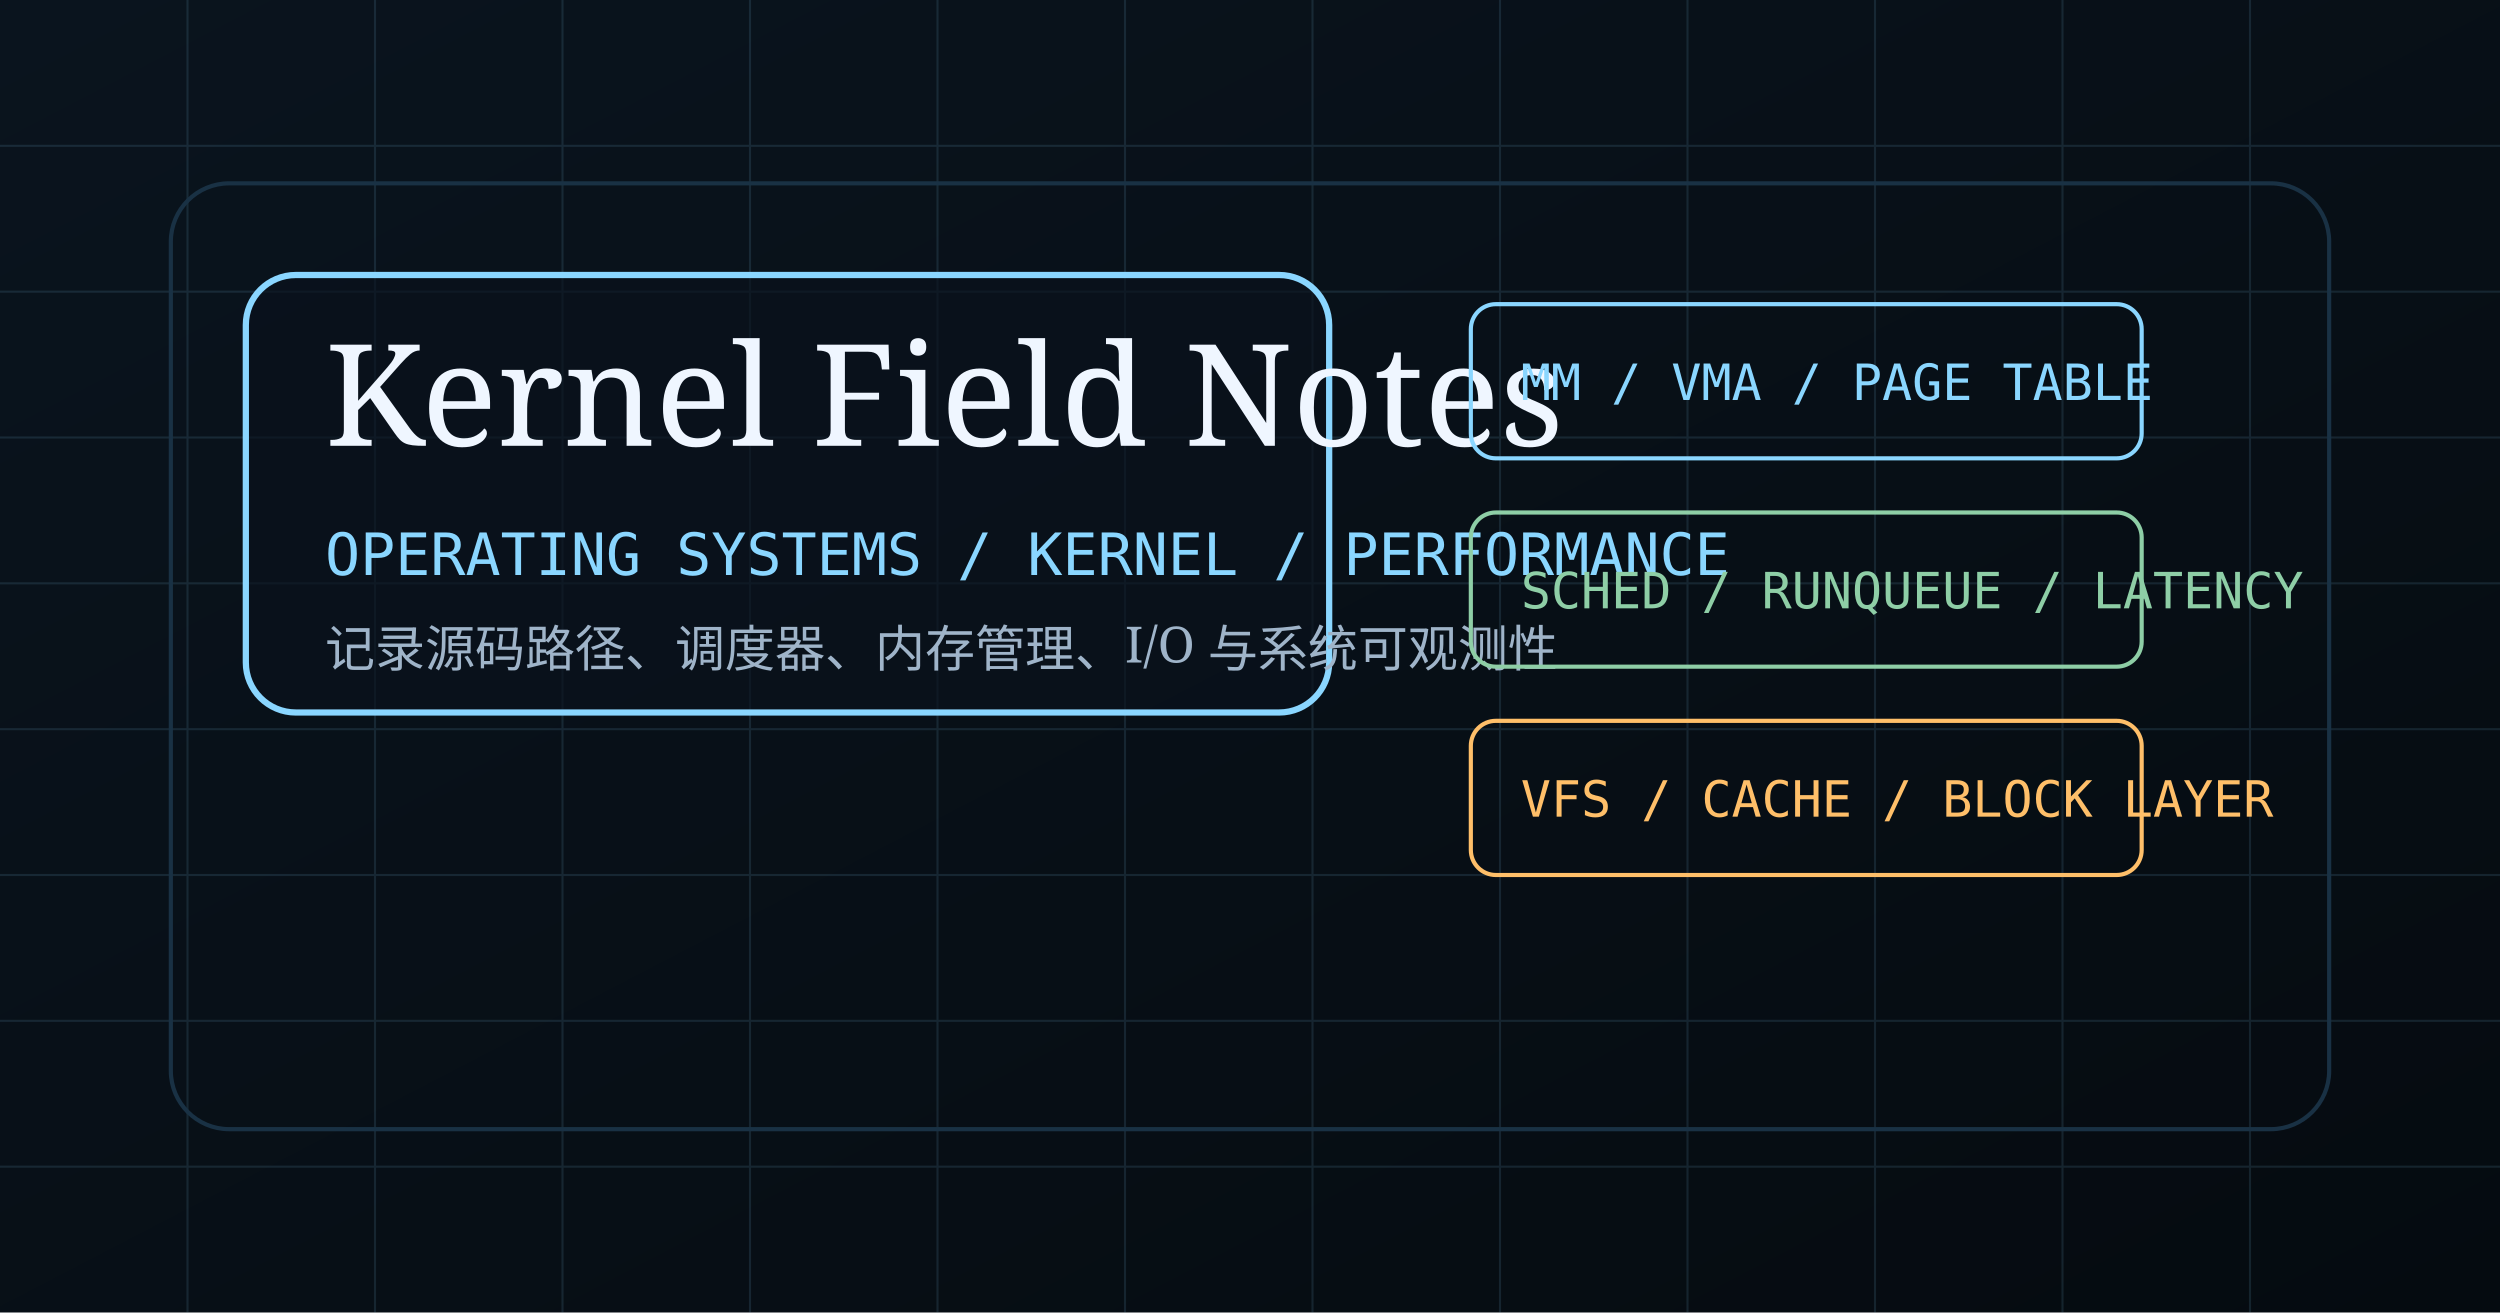
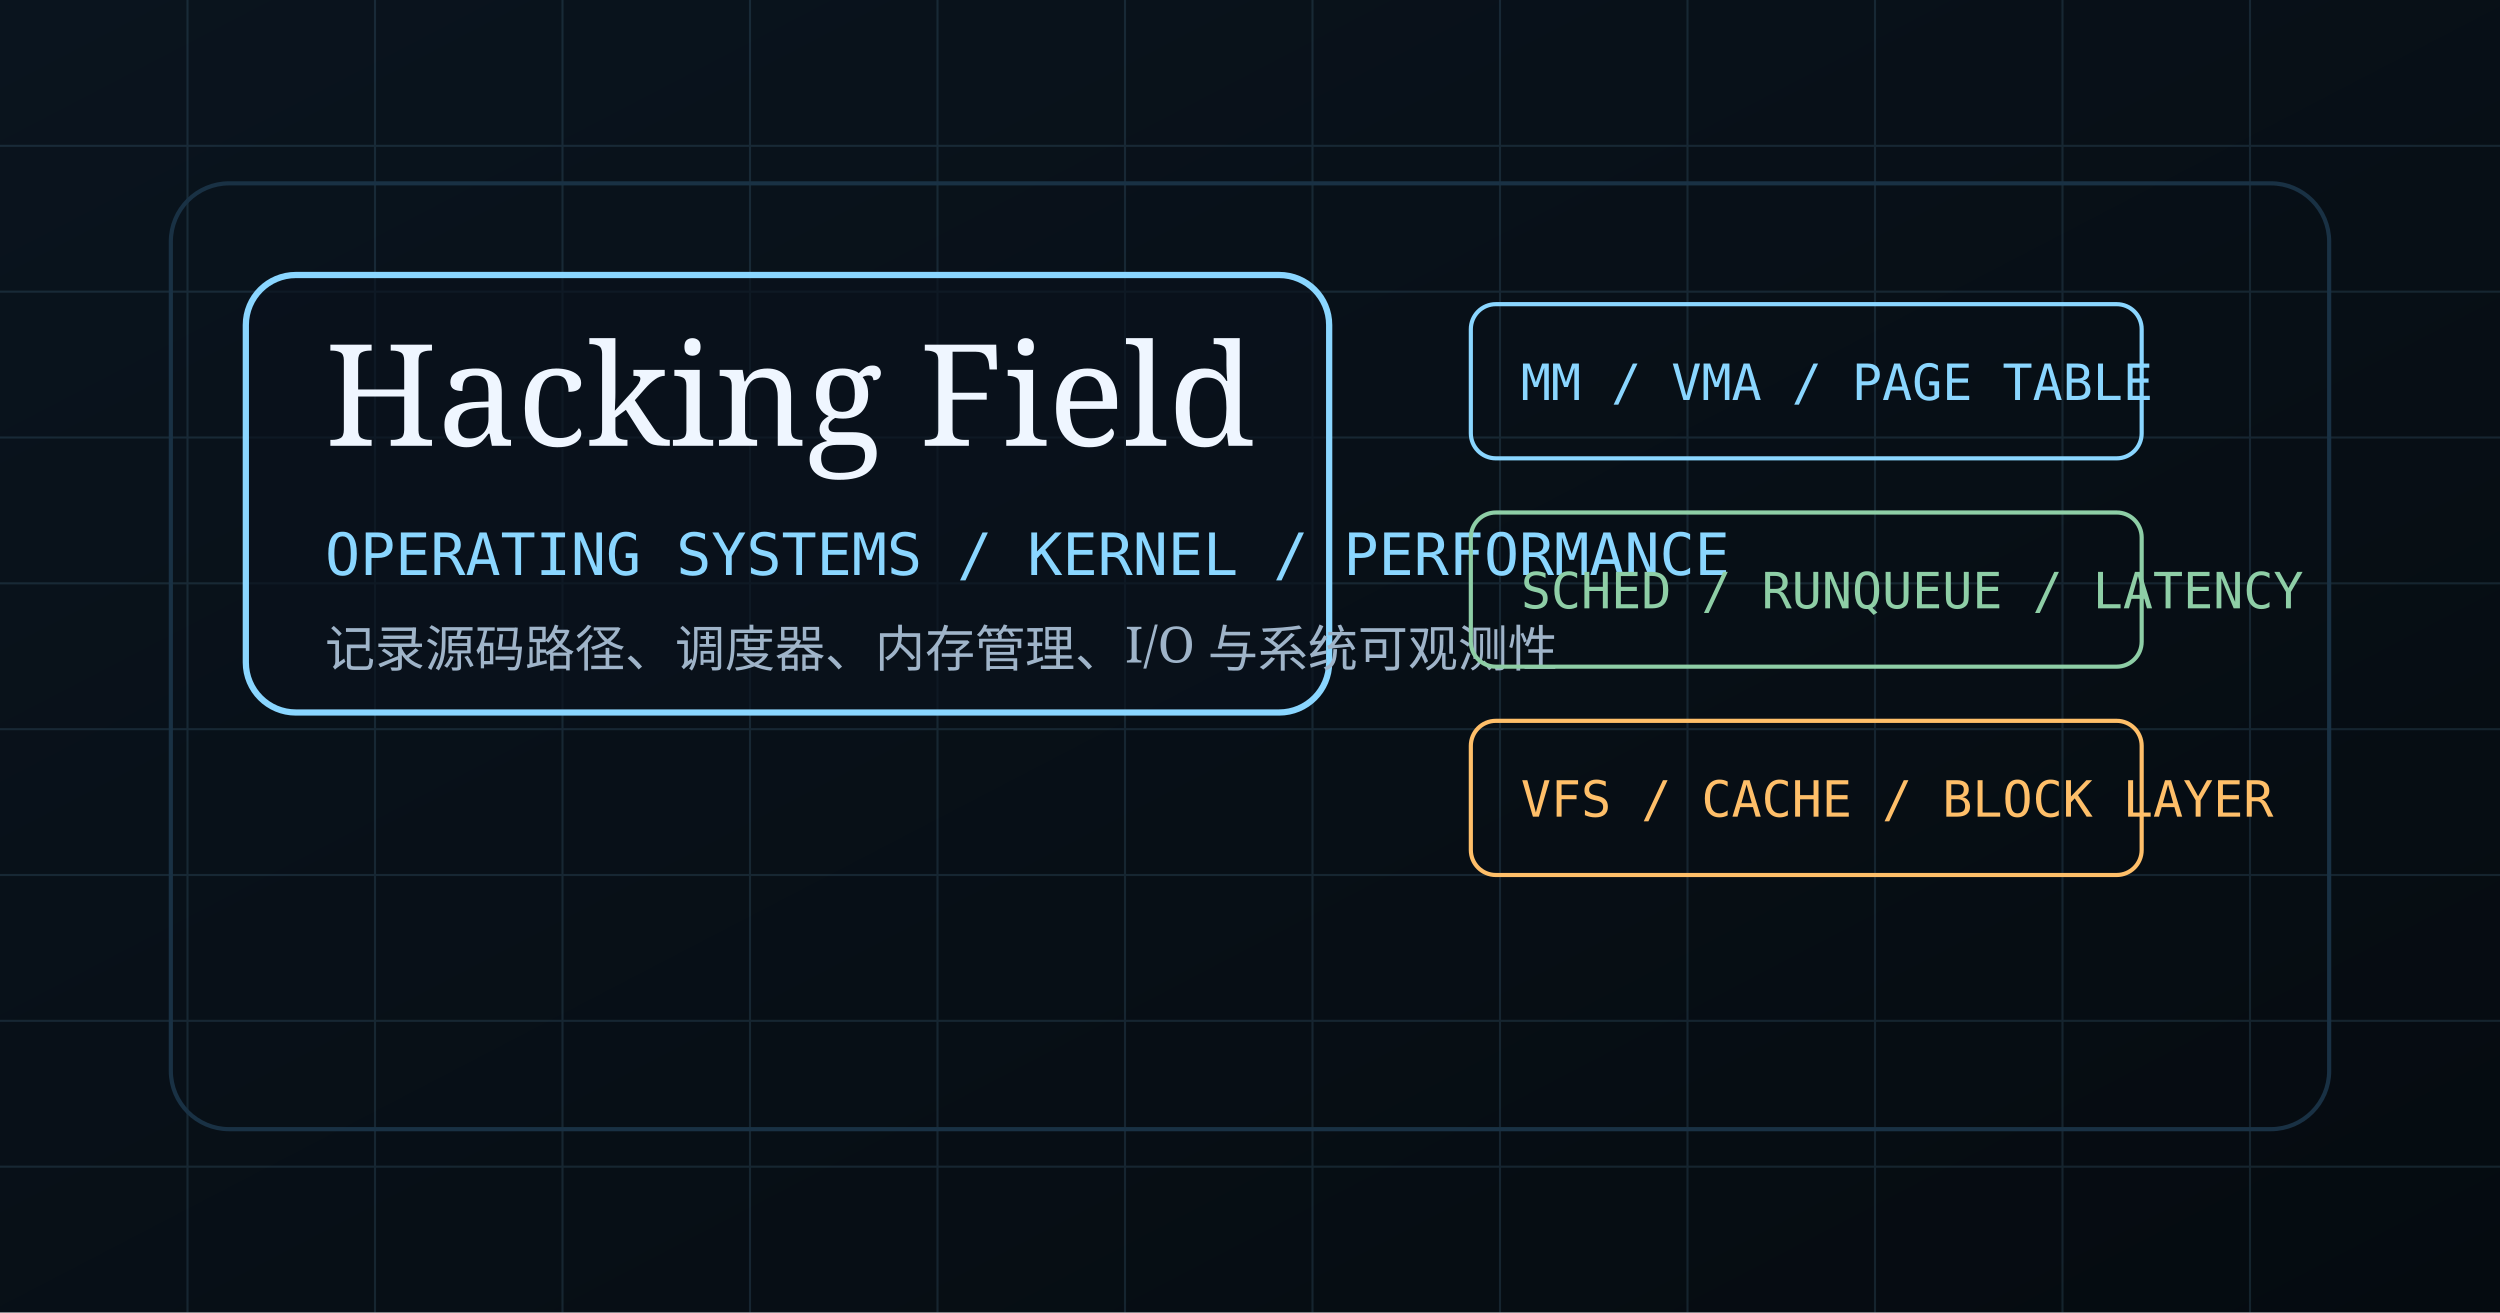
- <svg xmlns="http://www.w3.org/2000/svg" viewBox="0 0 1200 630" role="img" aria-label="Kernel Field Notes">
+ <svg xmlns="http://www.w3.org/2000/svg" viewBox="0 0 1200 630" role="img" aria-label="Hacking Field">
  <defs>
    <linearGradient id="bg" x1="0" y1="0" x2="1" y2="1">
      <stop offset="0%" stop-color="#0a141e" />
      <stop offset="100%" stop-color="#050b10" />
    </linearGradient>
  </defs>
  <rect width="1200" height="630" fill="url(#bg)" />
  <g opacity="0.12" stroke="#8ad6ff" stroke-width="1">
    <path d="M0 70h1200M0 140h1200M0 210h1200M0 280h1200M0 350h1200M0 420h1200M0 490h1200M0 560h1200" />
    <path d="M90 0v630M180 0v630M270 0v630M360 0v630M450 0v630M540 0v630M630 0v630M720 0v630M810 0v630M900 0v630M990 0v630M1080 0v630" />
  </g>
  <rect x="82" y="88" width="1036" height="454" rx="28" fill="none" stroke="#193144" stroke-width="2" />
  <rect x="118" y="132" width="520" height="210" rx="24" fill="rgba(10,18,28,0.65)" stroke="#8ad6ff" stroke-width="3" />
-   <text x="156" y="214" fill="#eff6ff" font-size="68" font-family="Roboto Slab, serif">Kernel Field Notes</text>
+   <text x="156" y="214" fill="#eff6ff" font-size="68" font-family="Roboto Slab, serif">Hacking Field</text>
  <text x="156" y="276" fill="#8ad6ff" font-size="28" font-family="Source Code Pro, monospace">OPERATING SYSTEMS / KERNEL / PERFORMANCE</text>
  <text x="156" y="320" fill="#9fb4c9" font-size="24" font-family="Roboto Slab, serif">记录源码路径、调度器、内存管理、I/O 与系统可观测性</text>
  <rect x="706" y="146" width="322" height="74" rx="12" fill="none" stroke="#8ad6ff" stroke-width="2" />
  <rect x="706" y="246" width="322" height="74" rx="12" fill="none" stroke="#8ecea6" stroke-width="2" />
  <rect x="706" y="346" width="322" height="74" rx="12" fill="none" stroke="#ffbf69" stroke-width="2" />
  <text x="730" y="192" fill="#8ad6ff" font-size="24" font-family="Source Code Pro, monospace">MM / VMA / PAGE TABLE</text>
  <text x="730" y="292" fill="#8ecea6" font-size="24" font-family="Source Code Pro, monospace">SCHED / RUNQUEUE / LATENCY</text>
  <text x="730" y="392" fill="#ffbf69" font-size="24" font-family="Source Code Pro, monospace">VFS / CACHE / BLOCK LAYER</text>
</svg>
